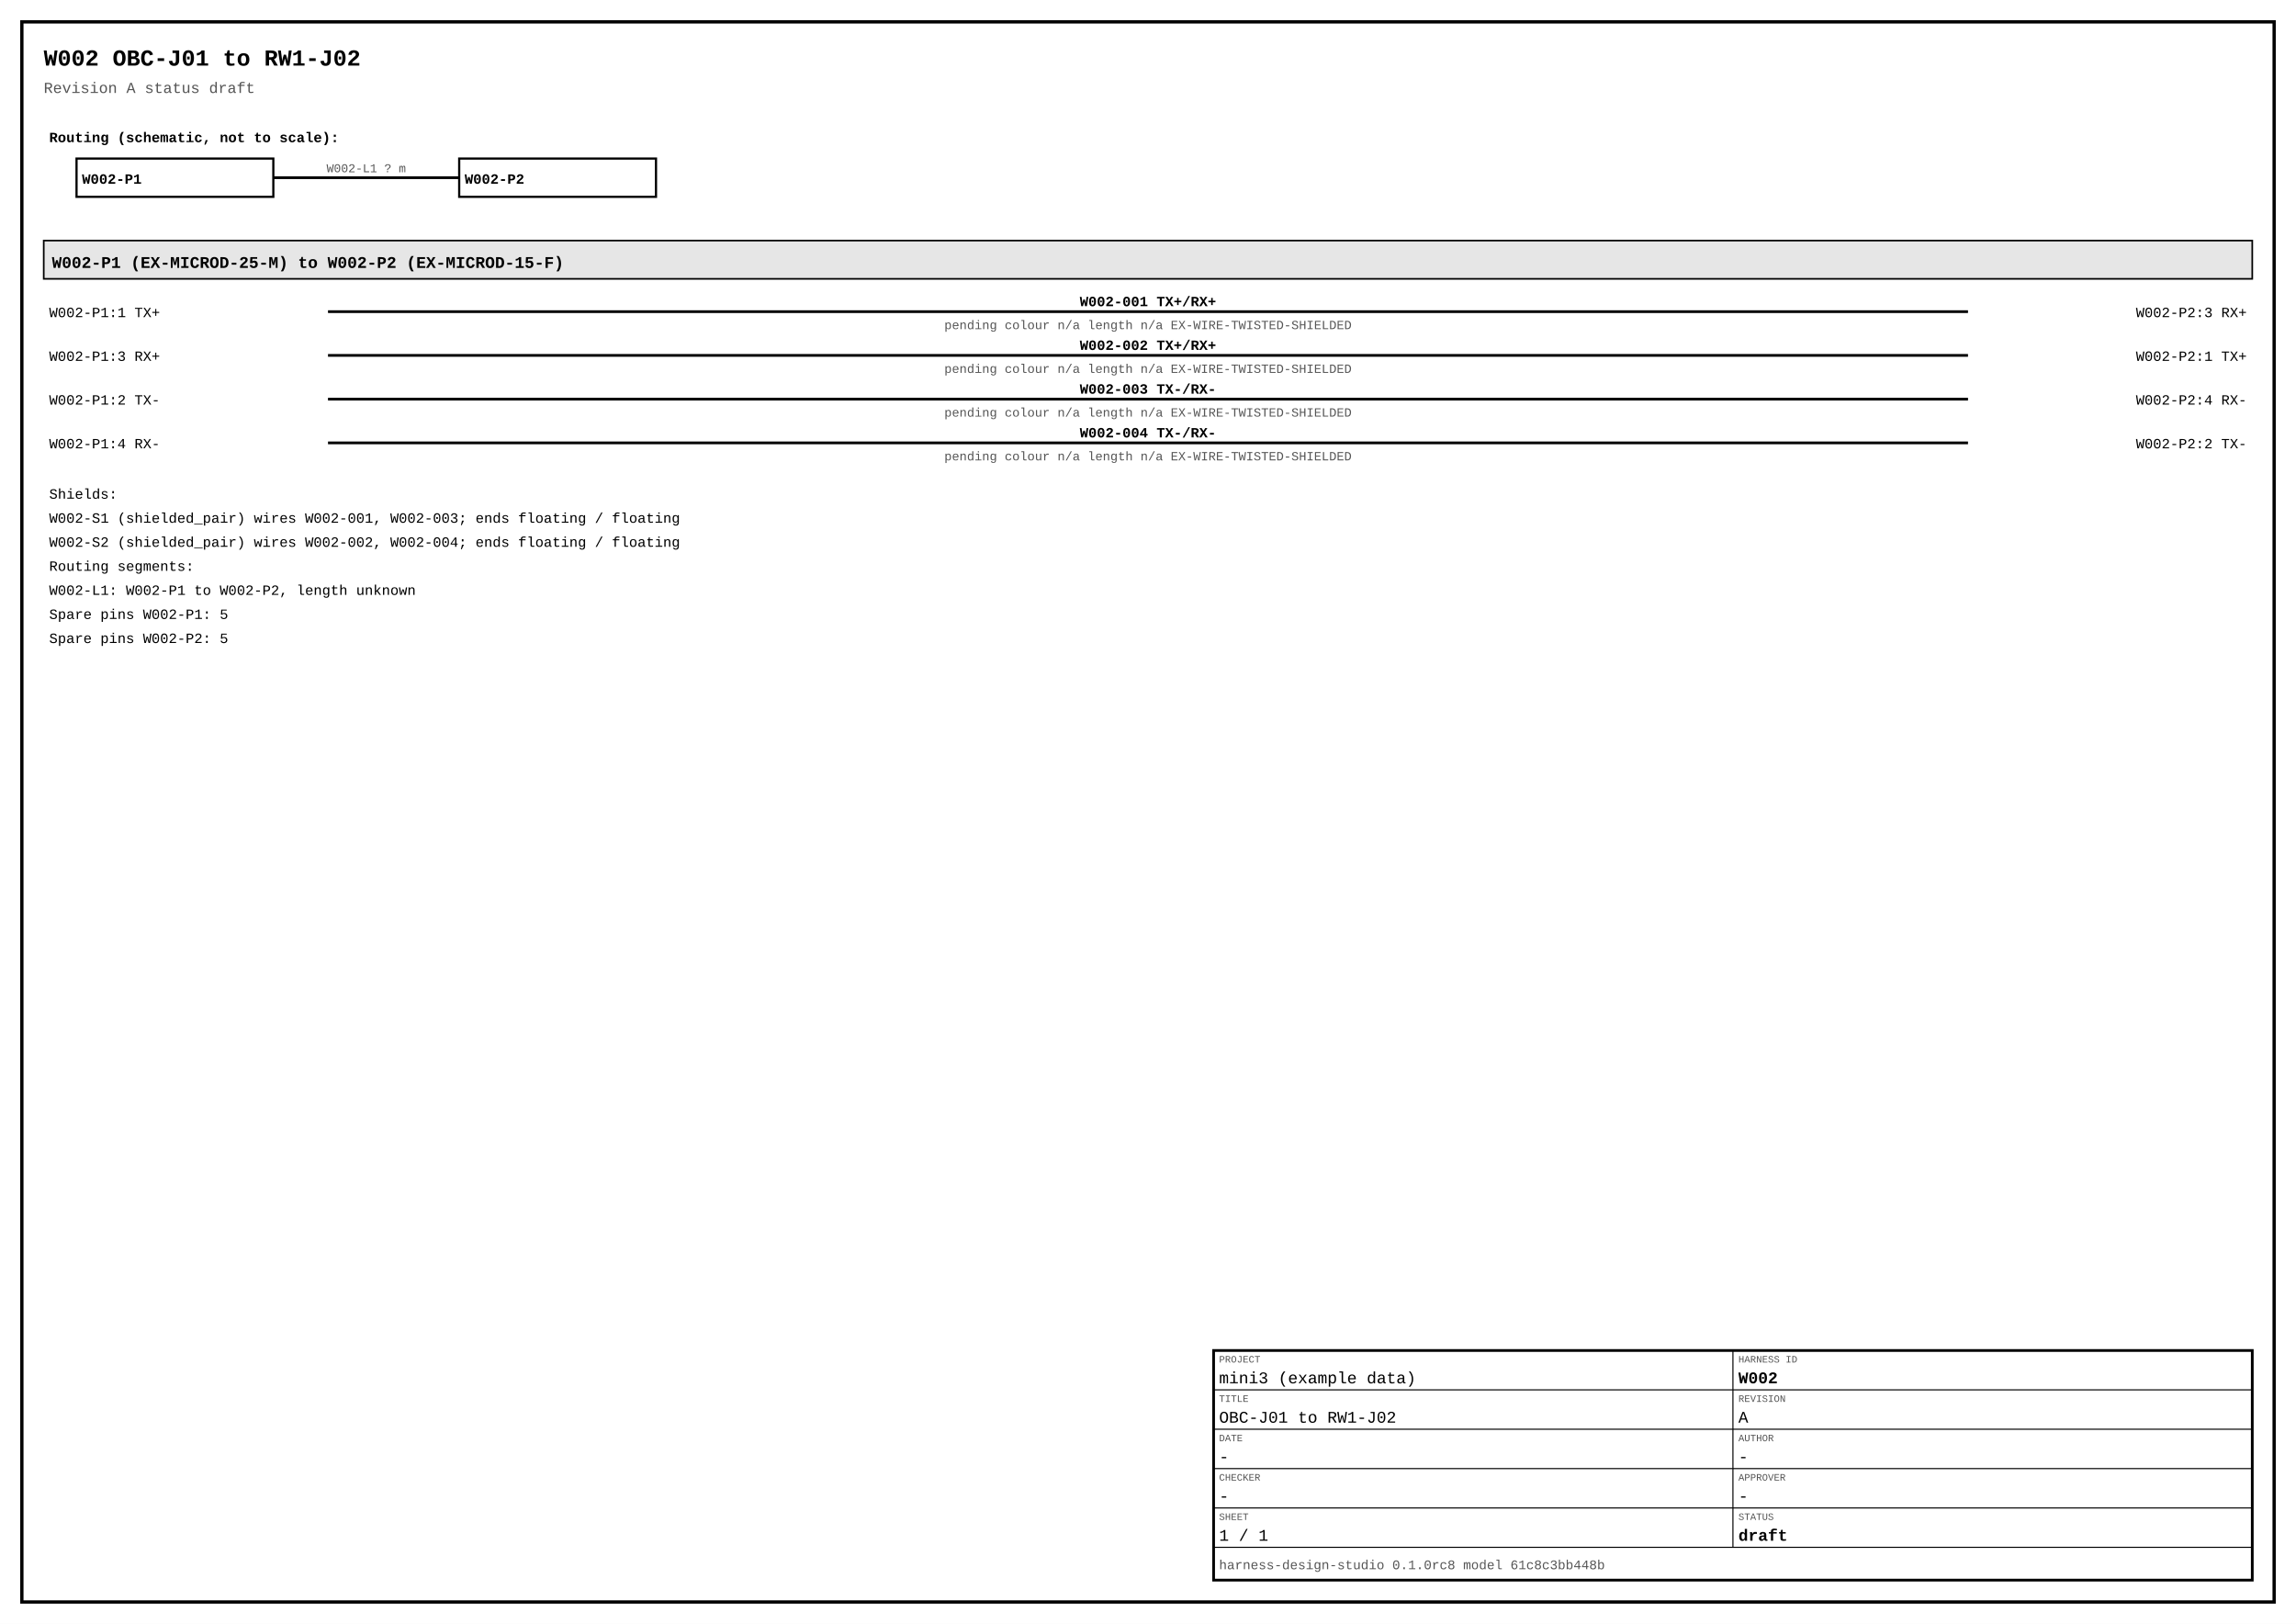
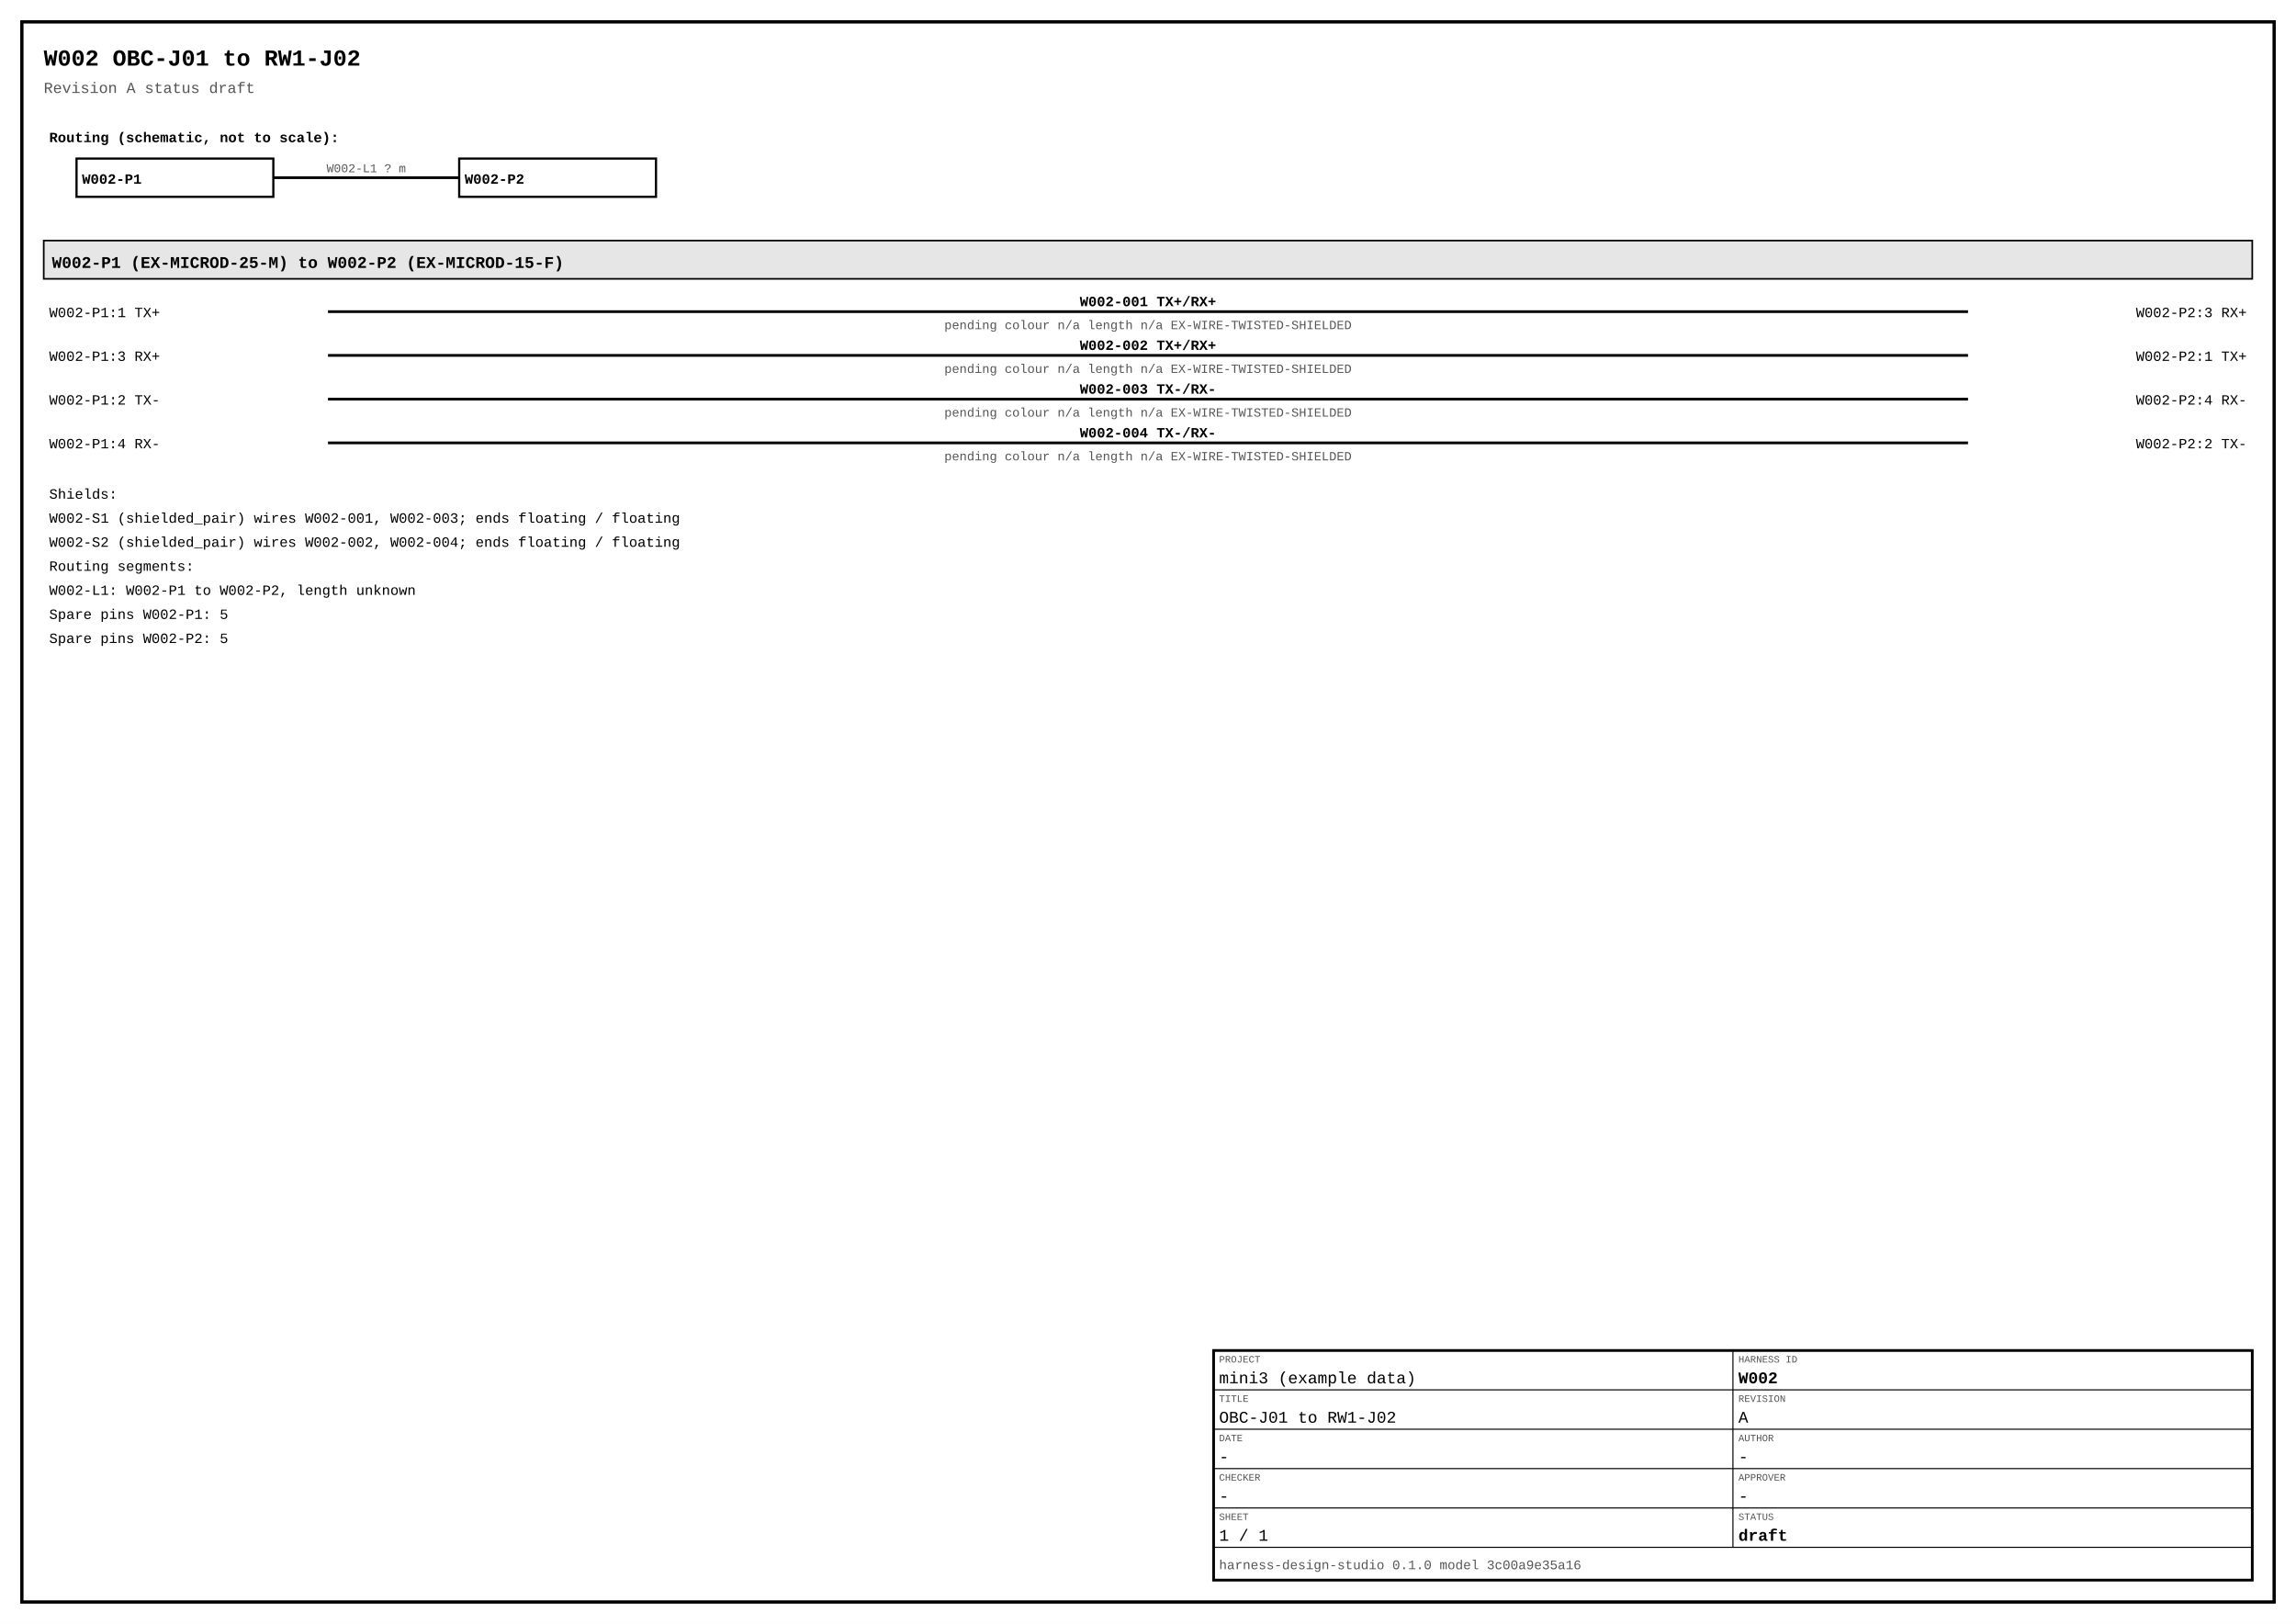
<svg xmlns="http://www.w3.org/2000/svg" width="420mm" height="297mm" viewBox="0 0 420 297" font-family="Courier New, Courier, monospace">
  <rect x="0" y="0" width="420" height="297" fill="#ffffff" />
  <rect x="4" y="4" width="412" height="289" fill="none" stroke="#000000" stroke-width="0.6" />
  <text x="8" y="12" font-size="4.2" font-weight="bold" text-anchor="start" fill="#000000">W002  OBC-J01 to RW1-J02</text>
  <text x="8" y="17" font-size="2.8" text-anchor="start" fill="#555555">Revision A  status draft</text>
  <text x="9" y="26" font-size="2.6" font-weight="bold" text-anchor="start" fill="#000000">Routing (schematic, not to scale):</text>
  <line x1="50" y1="32.5" x2="84" y2="32.5" stroke="#000000" stroke-width="0.5" />
  <text x="67" y="31.5" font-size="2.2" text-anchor="middle" fill="#555555">W002-L1 ? m</text>
  <rect x="14" y="29" width="36" height="7" fill="#ffffff" stroke="#000000" stroke-width="0.4" />
  <text x="15" y="33.6" font-size="2.6" font-weight="bold" text-anchor="start" fill="#000000">W002-P1</text>
  <rect x="84" y="29" width="36" height="7" fill="#ffffff" stroke="#000000" stroke-width="0.4" />
  <text x="85" y="33.6" font-size="2.6" font-weight="bold" text-anchor="start" fill="#000000">W002-P2</text>
  <rect x="8" y="44" width="404" height="7" fill="#e6e6e6" stroke="#000000" stroke-width="0.3" />
  <text x="9.5" y="49" font-size="3" font-weight="bold" text-anchor="start" fill="#000000">W002-P1 (EX-MICROD-25-M)  to  W002-P2 (EX-MICROD-15-F)</text>
  <text x="9" y="58" font-size="2.6" text-anchor="start" fill="#000000">W002-P1:1 TX+</text>
  <text x="411" y="58" font-size="2.6" text-anchor="end" fill="#000000">W002-P2:3 RX+</text>
  <line x1="60" y1="57" x2="360" y2="57" stroke="#000000" stroke-width="0.5" />
  <text x="210" y="56" font-size="2.6" font-weight="bold" text-anchor="middle" fill="#000000">W002-001  TX+/RX+</text>
  <text x="210" y="60.2" font-size="2.3" text-anchor="middle" fill="#555555">pending  colour n/a  length n/a  EX-WIRE-TWISTED-SHIELDED</text>
  <text x="9" y="66" font-size="2.6" text-anchor="start" fill="#000000">W002-P1:3 RX+</text>
  <text x="411" y="66" font-size="2.6" text-anchor="end" fill="#000000">W002-P2:1 TX+</text>
  <line x1="60" y1="65" x2="360" y2="65" stroke="#000000" stroke-width="0.5" />
  <text x="210" y="64" font-size="2.6" font-weight="bold" text-anchor="middle" fill="#000000">W002-002  TX+/RX+</text>
  <text x="210" y="68.2" font-size="2.3" text-anchor="middle" fill="#555555">pending  colour n/a  length n/a  EX-WIRE-TWISTED-SHIELDED</text>
  <text x="9" y="74" font-size="2.6" text-anchor="start" fill="#000000">W002-P1:2 TX-</text>
  <text x="411" y="74" font-size="2.6" text-anchor="end" fill="#000000">W002-P2:4 RX-</text>
  <line x1="60" y1="73" x2="360" y2="73" stroke="#000000" stroke-width="0.5" />
  <text x="210" y="72" font-size="2.6" font-weight="bold" text-anchor="middle" fill="#000000">W002-003  TX-/RX-</text>
  <text x="210" y="76.2" font-size="2.3" text-anchor="middle" fill="#555555">pending  colour n/a  length n/a  EX-WIRE-TWISTED-SHIELDED</text>
  <text x="9" y="82" font-size="2.6" text-anchor="start" fill="#000000">W002-P1:4 RX-</text>
  <text x="411" y="82" font-size="2.6" text-anchor="end" fill="#000000">W002-P2:2 TX-</text>
  <line x1="60" y1="81" x2="360" y2="81" stroke="#000000" stroke-width="0.5" />
  <text x="210" y="80" font-size="2.6" font-weight="bold" text-anchor="middle" fill="#000000">W002-004  TX-/RX-</text>
  <text x="210" y="84.2" font-size="2.3" text-anchor="middle" fill="#555555">pending  colour n/a  length n/a  EX-WIRE-TWISTED-SHIELDED</text>
  <text x="9" y="91.2" font-size="2.6" text-anchor="start" fill="#000000">Shields:</text>
  <text x="9" y="95.6" font-size="2.6" text-anchor="start" fill="#000000">  W002-S1 (shielded_pair) wires W002-001, W002-003; ends floating / floating</text>
  <text x="9" y="100" font-size="2.6" text-anchor="start" fill="#000000">  W002-S2 (shielded_pair) wires W002-002, W002-004; ends floating / floating</text>
  <text x="9" y="104.4" font-size="2.6" text-anchor="start" fill="#000000">Routing segments:</text>
  <text x="9" y="108.8" font-size="2.6" text-anchor="start" fill="#000000">  W002-L1: W002-P1 to W002-P2, length unknown</text>
  <text x="9" y="113.2" font-size="2.6" text-anchor="start" fill="#000000">Spare pins W002-P1: 5</text>
  <text x="9" y="117.6" font-size="2.6" text-anchor="start" fill="#000000">Spare pins W002-P2: 5</text>
  <rect x="222" y="247" width="190" height="42" fill="none" stroke="#000000" stroke-width="0.5" />
  <line x1="222" y1="247" x2="317" y2="247" stroke="#000000" stroke-width="0.2" />
  <text x="223" y="249.2" font-size="1.8" text-anchor="start" fill="#555555">PROJECT</text>
  <text x="223" y="253" font-size="3" text-anchor="start" fill="#000000">mini3 (example data)</text>
  <line x1="317" y1="247" x2="412" y2="247" stroke="#000000" stroke-width="0.2" />
  <text x="318" y="249.2" font-size="1.8" text-anchor="start" fill="#555555">HARNESS ID</text>
  <text x="318" y="253" font-size="3" font-weight="bold" text-anchor="start" fill="#000000">W002</text>
  <line x1="222" y1="254.2" x2="317" y2="254.2" stroke="#000000" stroke-width="0.2" />
  <text x="223" y="256.4" font-size="1.8" text-anchor="start" fill="#555555">TITLE</text>
  <text x="223" y="260.2" font-size="3" text-anchor="start" fill="#000000">OBC-J01 to RW1-J02</text>
  <line x1="317" y1="254.2" x2="412" y2="254.2" stroke="#000000" stroke-width="0.2" />
  <text x="318" y="256.4" font-size="1.8" text-anchor="start" fill="#555555">REVISION</text>
  <text x="318" y="260.2" font-size="3" text-anchor="start" fill="#000000">A</text>
  <line x1="222" y1="261.4" x2="317" y2="261.4" stroke="#000000" stroke-width="0.2" />
  <text x="223" y="263.6" font-size="1.8" text-anchor="start" fill="#555555">DATE</text>
  <text x="223" y="267.4" font-size="3" text-anchor="start" fill="#000000">-</text>
  <line x1="317" y1="261.4" x2="412" y2="261.4" stroke="#000000" stroke-width="0.2" />
  <text x="318" y="263.6" font-size="1.8" text-anchor="start" fill="#555555">AUTHOR</text>
  <text x="318" y="267.4" font-size="3" text-anchor="start" fill="#000000">-</text>
  <line x1="222" y1="268.6" x2="317" y2="268.6" stroke="#000000" stroke-width="0.2" />
  <text x="223" y="270.8" font-size="1.8" text-anchor="start" fill="#555555">CHECKER</text>
  <text x="223" y="274.6" font-size="3" text-anchor="start" fill="#000000">-</text>
  <line x1="317" y1="268.6" x2="412" y2="268.6" stroke="#000000" stroke-width="0.2" />
  <text x="318" y="270.8" font-size="1.8" text-anchor="start" fill="#555555">APPROVER</text>
  <text x="318" y="274.6" font-size="3" text-anchor="start" fill="#000000">-</text>
  <line x1="222" y1="275.8" x2="317" y2="275.8" stroke="#000000" stroke-width="0.2" />
  <text x="223" y="278" font-size="1.8" text-anchor="start" fill="#555555">SHEET</text>
  <text x="223" y="281.8" font-size="3" text-anchor="start" fill="#000000">1 / 1</text>
  <line x1="317" y1="275.8" x2="412" y2="275.8" stroke="#000000" stroke-width="0.2" />
  <text x="318" y="278" font-size="1.8" text-anchor="start" fill="#555555">STATUS</text>
  <text x="318" y="281.8" font-size="3" font-weight="bold" text-anchor="start" fill="#000000">draft</text>
  <line x1="317" y1="247" x2="317" y2="283" stroke="#000000" stroke-width="0.2" />
  <line x1="222" y1="283" x2="412" y2="283" stroke="#000000" stroke-width="0.2" />
-   <text x="223" y="287" font-size="2.4" text-anchor="start" fill="#555555">harness-design-studio 0.1.0rc8 model 61c8c3bb448b</text>
+   <text x="223" y="287" font-size="2.4" text-anchor="start" fill="#555555">harness-design-studio 0.1.0 model 3c00a9e35a16</text>
</svg>
